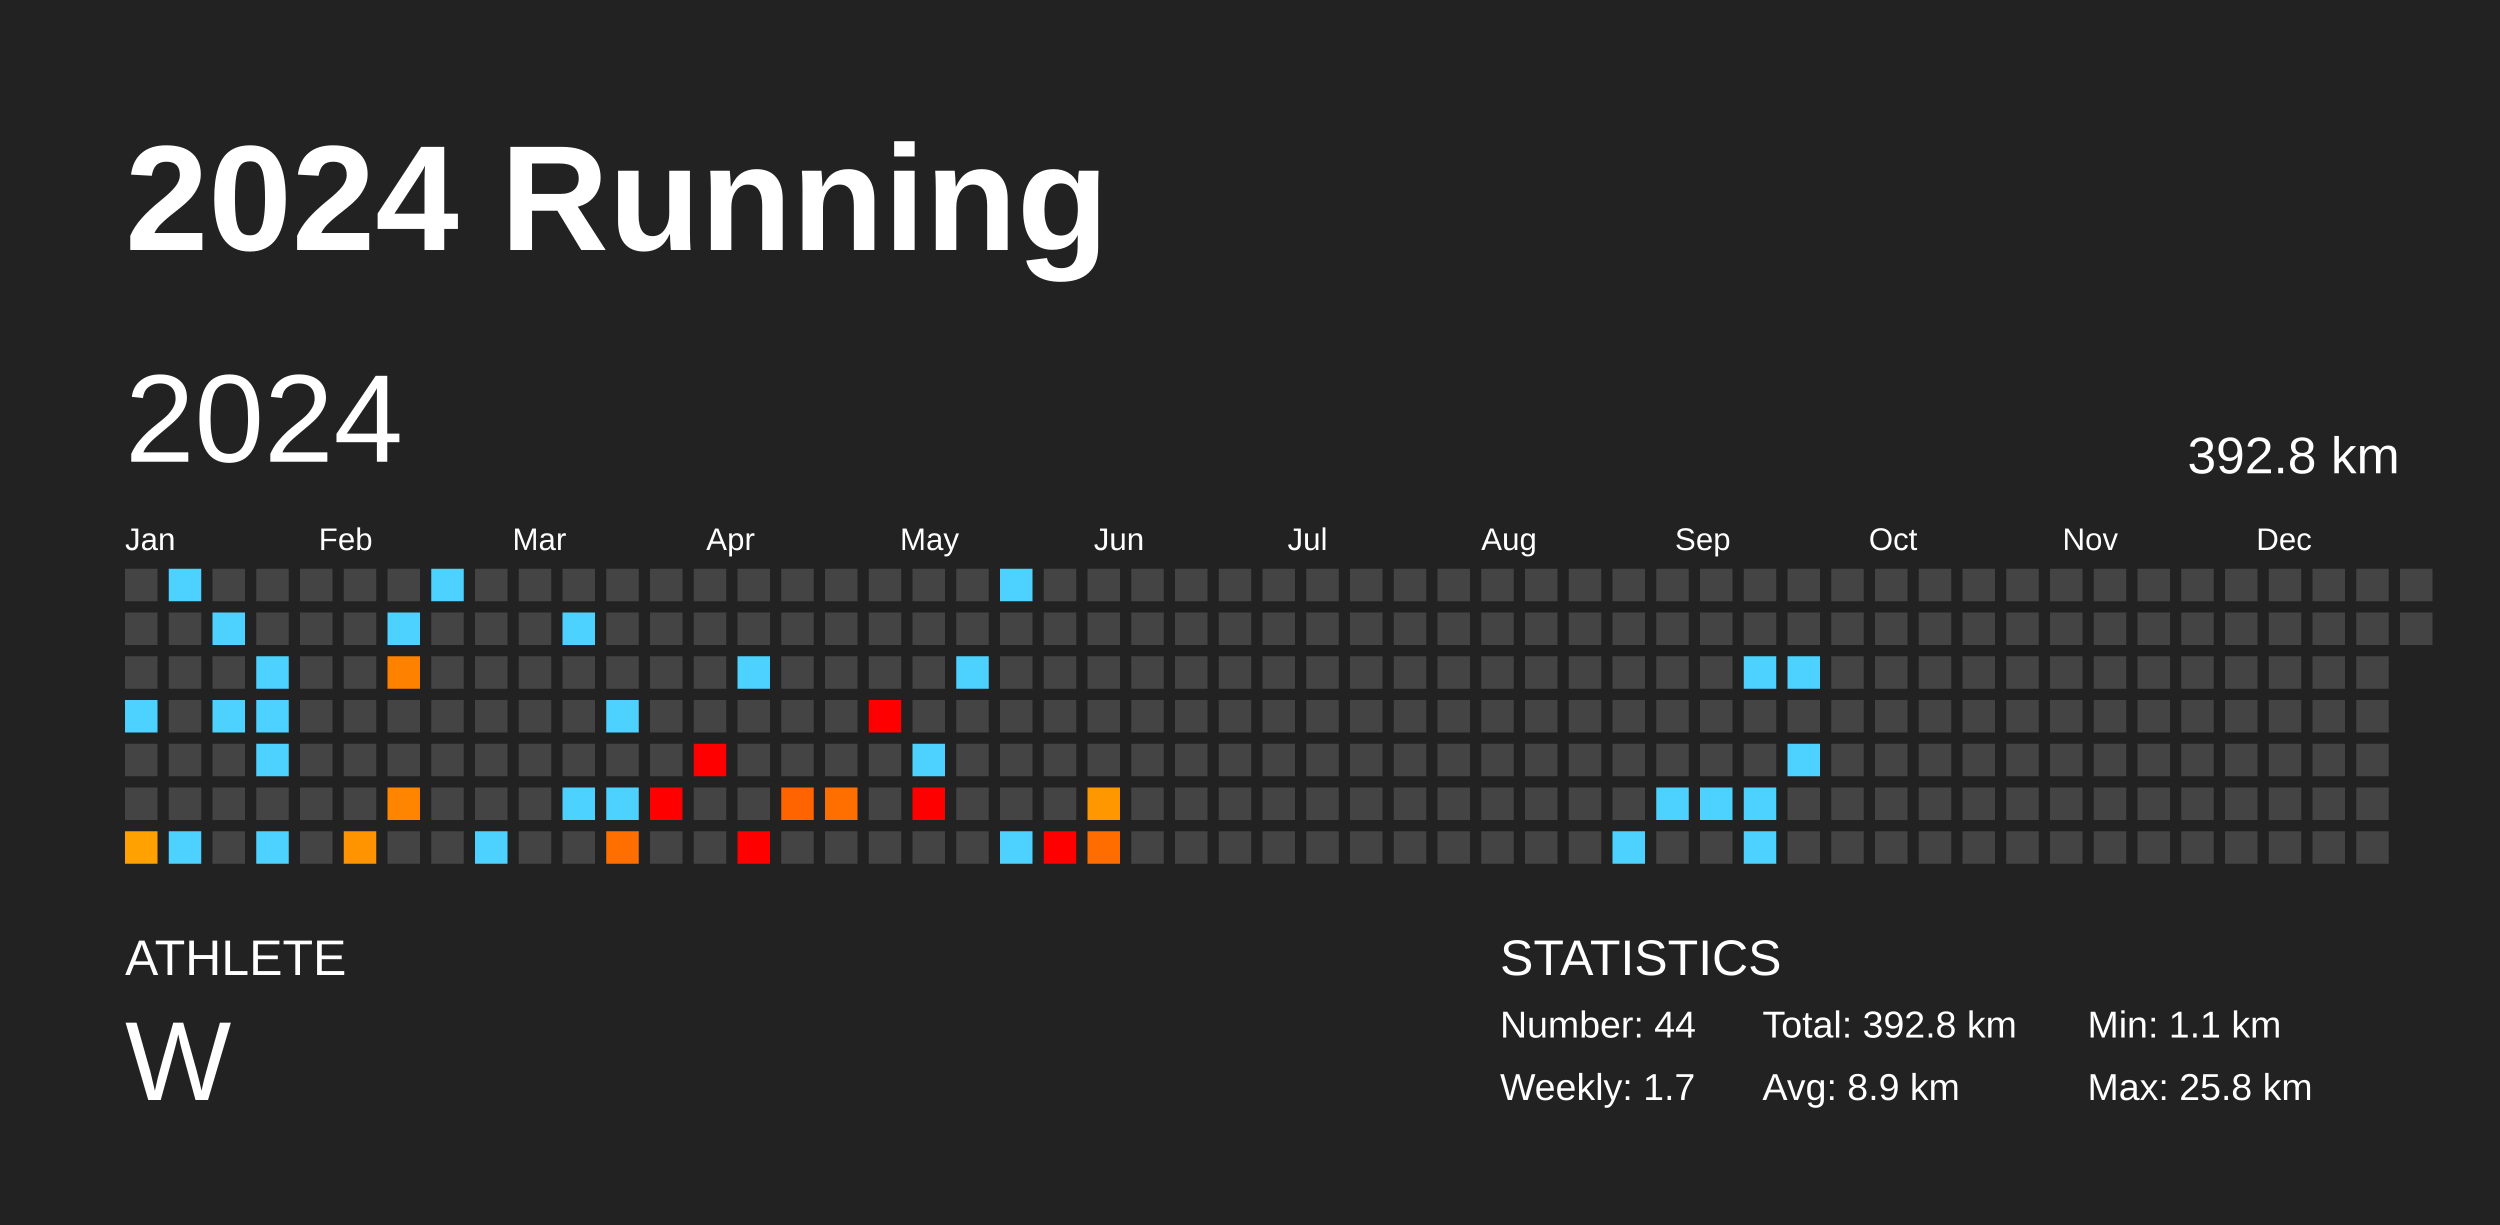
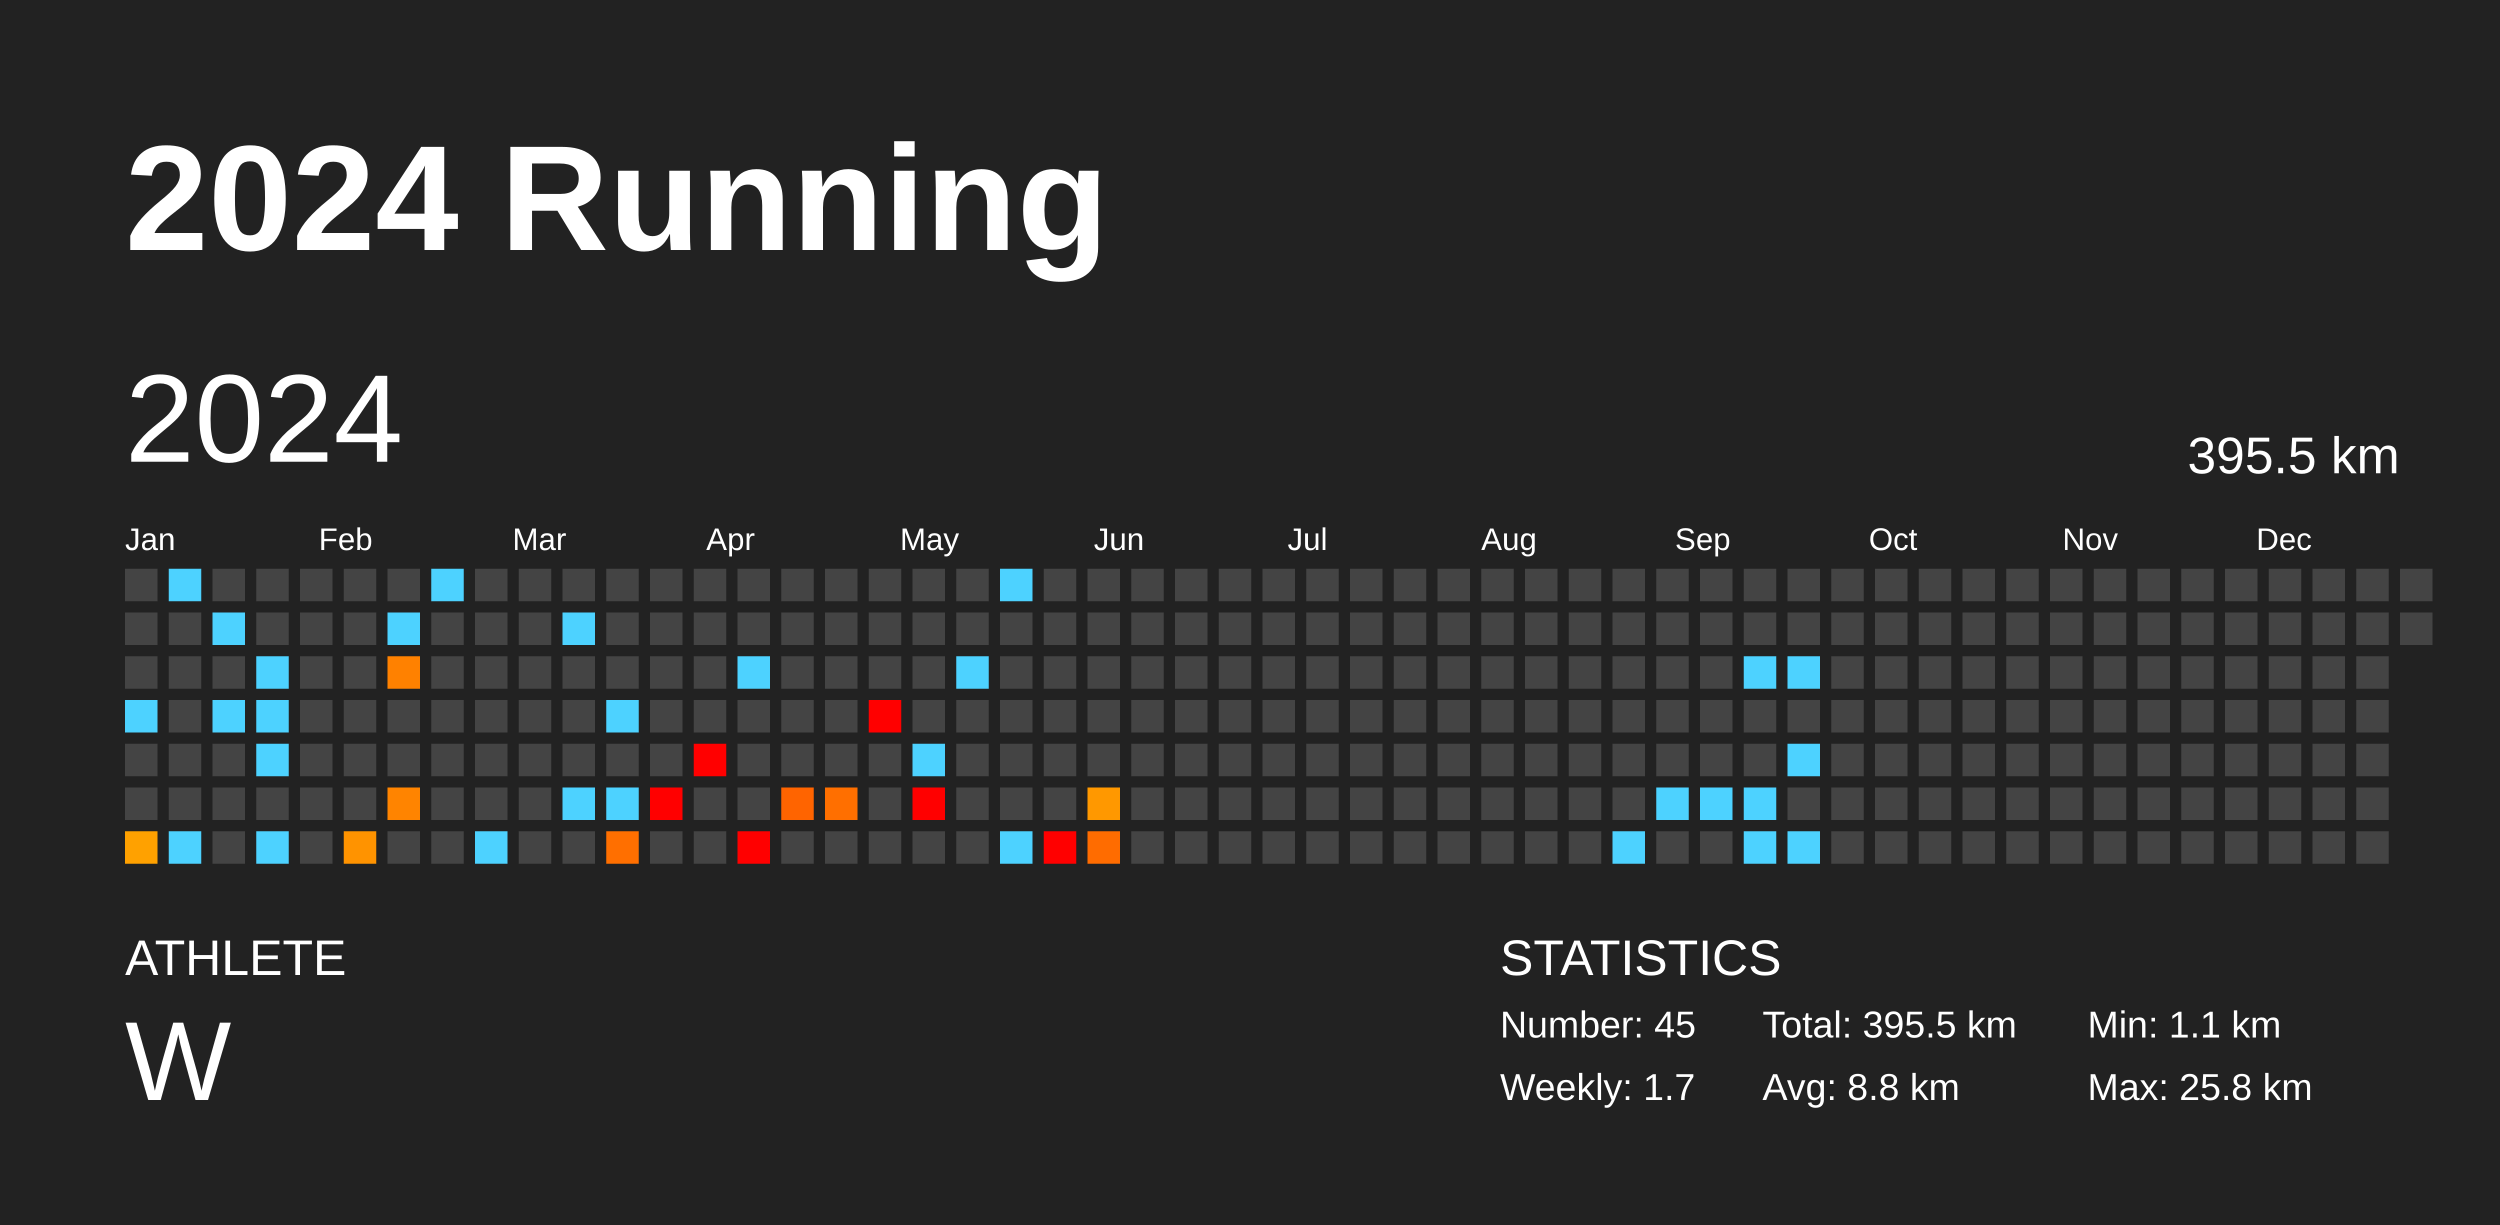
<svg xmlns="http://www.w3.org/2000/svg" baseProfile="full" height="98mm" version="1.1" viewBox="0,0,200,98" width="200mm">
  <defs />
  <rect fill="#222222" height="98" width="200" x="0" y="0" />
  <text fill="#FFFFFF" style="font-size:12px; font-family:Arial; font-weight:bold;" x="10" y="20">2024 Running</text>
  <text fill="#FFFFFF" style="font-size:4px; font-family:Arial" x="10" y="78">ATHLETE</text>
  <text fill="#FFFFFF" style="font-size:9px; font-family:Arial" x="10" y="88">W</text>
  <text fill="#FFFFFF" style="font-size:4px; font-family:Arial" x="120" y="78">STATISTICS</text>
-   <text fill="#FFFFFF" style="font-size:3px; font-family:Arial" x="120" y="83">Number: 44</text>
+   <text fill="#FFFFFF" style="font-size:3px; font-family:Arial" x="120" y="83">Number: 45</text>
  <text fill="#FFFFFF" style="font-size:3px; font-family:Arial" x="120" y="88">Weekly: 1.7</text>
-   <text fill="#FFFFFF" style="font-size:3px; font-family:Arial" x="141" y="83">Total: 392.8 km</text>
-   <text fill="#FFFFFF" style="font-size:3px; font-family:Arial" x="141" y="88">Avg: 8.9 km</text>
+   <text fill="#FFFFFF" style="font-size:3px; font-family:Arial" x="141" y="83">Total: 395.5 km</text>
+   <text fill="#FFFFFF" style="font-size:3px; font-family:Arial" x="141" y="88">Avg: 8.8 km</text>
  <text fill="#FFFFFF" style="font-size:3px; font-family:Arial" x="167" y="83">Min: 1.1 km</text>
  <text fill="#FFFFFF" style="font-size:3px; font-family:Arial" x="167" y="88">Max: 25.8 km</text>
  <text dominant-baseline="hanging" fill="#FFFFFF" style="font-size:10.0px; font-family:Arial;" x="10" y="30">2024</text>
-   <text dominant-baseline="hanging" fill="#FFFFFF" style="font-size:4.125px; font-family:Arial;" x="175" y="35">392.8 km</text>
+   <text dominant-baseline="hanging" fill="#FFFFFF" style="font-size:4.125px; font-family:Arial;" x="175" y="35">395.5 km</text>
  <text fill="#FFFFFF" style="font-size:2.5px; font-family:Arial" x="10.0" y="44">Jan</text>
  <text fill="#FFFFFF" style="font-size:2.5px; font-family:Arial" x="25.5" y="44">Feb</text>
  <text fill="#FFFFFF" style="font-size:2.5px; font-family:Arial" x="41.0" y="44">Mar</text>
  <text fill="#FFFFFF" style="font-size:2.5px; font-family:Arial" x="56.5" y="44">Apr</text>
  <text fill="#FFFFFF" style="font-size:2.5px; font-family:Arial" x="72.0" y="44">May</text>
  <text fill="#FFFFFF" style="font-size:2.5px; font-family:Arial" x="87.5" y="44">Jun</text>
  <text fill="#FFFFFF" style="font-size:2.5px; font-family:Arial" x="103.0" y="44">Jul</text>
  <text fill="#FFFFFF" style="font-size:2.5px; font-family:Arial" x="118.5" y="44">Aug</text>
  <text fill="#FFFFFF" style="font-size:2.5px; font-family:Arial" x="134.0" y="44">Sep</text>
  <text fill="#FFFFFF" style="font-size:2.5px; font-family:Arial" x="149.5" y="44">Oct</text>
  <text fill="#FFFFFF" style="font-size:2.5px; font-family:Arial" x="165.0" y="44">Nov</text>
  <text fill="#FFFFFF" style="font-size:2.5px; font-family:Arial" x="180.5" y="44">Dec</text>
  <rect fill="#444444" height="2.6" width="2.6" x="10.0" y="45.5" />
  <rect fill="#444444" height="2.6" width="2.6" x="10.0" y="49.0" />
  <rect fill="#444444" height="2.6" width="2.6" x="10.0" y="52.5" />
  <rect fill="#4dd2ff" height="2.6" width="2.6" x="10.0" y="56.0" />
  <rect fill="#444444" height="2.6" width="2.6" x="10.0" y="59.5" />
  <rect fill="#444444" height="2.6" width="2.6" x="10.0" y="63.0" />
  <rect fill="#ffa100" height="2.6" width="2.6" x="10.0" y="66.5" />
  <rect fill="#4dd2ff" height="2.6" width="2.6" x="13.5" y="45.5" />
  <rect fill="#444444" height="2.6" width="2.6" x="13.5" y="49.0" />
  <rect fill="#444444" height="2.6" width="2.6" x="13.5" y="52.5" />
  <rect fill="#444444" height="2.6" width="2.6" x="13.5" y="56.0" />
  <rect fill="#444444" height="2.6" width="2.6" x="13.5" y="59.5" />
  <rect fill="#444444" height="2.6" width="2.6" x="13.5" y="63.0" />
  <rect fill="#4dd2ff" height="2.6" width="2.6" x="13.5" y="66.5" />
  <rect fill="#444444" height="2.6" width="2.6" x="17.0" y="45.5" />
  <rect fill="#4dd2ff" height="2.6" width="2.6" x="17.0" y="49.0" />
  <rect fill="#444444" height="2.6" width="2.6" x="17.0" y="52.5" />
  <rect fill="#4dd2ff" height="2.6" width="2.6" x="17.0" y="56.0" />
  <rect fill="#444444" height="2.6" width="2.6" x="17.0" y="59.5" />
  <rect fill="#444444" height="2.6" width="2.6" x="17.0" y="63.0" />
  <rect fill="#444444" height="2.6" width="2.6" x="17.0" y="66.5" />
  <rect fill="#444444" height="2.6" width="2.6" x="20.5" y="45.5" />
  <rect fill="#444444" height="2.6" width="2.6" x="20.5" y="49.0" />
  <rect fill="#4dd2ff" height="2.6" width="2.6" x="20.5" y="52.5" />
  <rect fill="#4dd2ff" height="2.6" width="2.6" x="20.5" y="56.0" />
  <rect fill="#4dd2ff" height="2.6" width="2.6" x="20.5" y="59.5" />
  <rect fill="#444444" height="2.6" width="2.6" x="20.5" y="63.0" />
  <rect fill="#4dd2ff" height="2.6" width="2.6" x="20.5" y="66.5" />
  <rect fill="#444444" height="2.6" width="2.6" x="24.0" y="45.5" />
  <rect fill="#444444" height="2.6" width="2.6" x="24.0" y="49.0" />
  <rect fill="#444444" height="2.6" width="2.6" x="24.0" y="52.5" />
  <rect fill="#444444" height="2.6" width="2.6" x="24.0" y="56.0" />
  <rect fill="#444444" height="2.6" width="2.6" x="24.0" y="59.5" />
  <rect fill="#444444" height="2.6" width="2.6" x="24.0" y="63.0" />
  <rect fill="#444444" height="2.6" width="2.6" x="24.0" y="66.5" />
  <rect fill="#444444" height="2.6" width="2.6" x="27.5" y="45.5" />
  <rect fill="#444444" height="2.6" width="2.6" x="27.5" y="49.0" />
  <rect fill="#444444" height="2.6" width="2.6" x="27.5" y="52.5" />
  <rect fill="#444444" height="2.6" width="2.6" x="27.5" y="56.0" />
  <rect fill="#444444" height="2.6" width="2.6" x="27.5" y="59.5" />
  <rect fill="#444444" height="2.6" width="2.6" x="27.5" y="63.0" />
  <rect fill="#ff9300" height="2.6" width="2.6" x="27.5" y="66.5" />
  <rect fill="#444444" height="2.6" width="2.6" x="31.0" y="45.5" />
  <rect fill="#4dd2ff" height="2.6" width="2.6" x="31.0" y="49.0" />
  <rect fill="#ff8100" height="2.6" width="2.6" x="31.0" y="52.5" />
  <rect fill="#444444" height="2.6" width="2.6" x="31.0" y="56.0" />
  <rect fill="#444444" height="2.6" width="2.6" x="31.0" y="59.5" />
  <rect fill="#ff8400" height="2.6" width="2.6" x="31.0" y="63.0" />
  <rect fill="#444444" height="2.6" width="2.6" x="31.0" y="66.5" />
  <rect fill="#4dd2ff" height="2.6" width="2.6" x="34.5" y="45.5" />
  <rect fill="#444444" height="2.6" width="2.6" x="34.5" y="49.0" />
  <rect fill="#444444" height="2.6" width="2.6" x="34.5" y="52.5" />
  <rect fill="#444444" height="2.6" width="2.6" x="34.5" y="56.0" />
  <rect fill="#444444" height="2.6" width="2.6" x="34.5" y="59.5" />
  <rect fill="#444444" height="2.6" width="2.6" x="34.5" y="63.0" />
  <rect fill="#444444" height="2.6" width="2.6" x="34.5" y="66.5" />
  <rect fill="#444444" height="2.6" width="2.6" x="38.0" y="45.5" />
  <rect fill="#444444" height="2.6" width="2.6" x="38.0" y="49.0" />
  <rect fill="#444444" height="2.6" width="2.6" x="38.0" y="52.5" />
  <rect fill="#444444" height="2.6" width="2.6" x="38.0" y="56.0" />
  <rect fill="#444444" height="2.6" width="2.6" x="38.0" y="59.5" />
  <rect fill="#444444" height="2.6" width="2.6" x="38.0" y="63.0" />
  <rect fill="#4dd2ff" height="2.6" width="2.6" x="38.0" y="66.5" />
  <rect fill="#444444" height="2.6" width="2.6" x="41.5" y="45.5" />
  <rect fill="#444444" height="2.6" width="2.6" x="41.5" y="49.0" />
  <rect fill="#444444" height="2.6" width="2.6" x="41.5" y="52.5" />
  <rect fill="#444444" height="2.6" width="2.6" x="41.5" y="56.0" />
  <rect fill="#444444" height="2.6" width="2.6" x="41.5" y="59.5" />
  <rect fill="#444444" height="2.6" width="2.6" x="41.5" y="63.0" />
  <rect fill="#444444" height="2.6" width="2.6" x="41.5" y="66.5" />
  <rect fill="#444444" height="2.6" width="2.6" x="45.0" y="45.5" />
  <rect fill="#4dd2ff" height="2.6" width="2.6" x="45.0" y="49.0" />
  <rect fill="#444444" height="2.6" width="2.6" x="45.0" y="52.5" />
  <rect fill="#444444" height="2.6" width="2.6" x="45.0" y="56.0" />
  <rect fill="#444444" height="2.6" width="2.6" x="45.0" y="59.5" />
  <rect fill="#4dd2ff" height="2.6" width="2.6" x="45.0" y="63.0" />
  <rect fill="#444444" height="2.6" width="2.6" x="45.0" y="66.5" />
  <rect fill="#444444" height="2.6" width="2.6" x="48.5" y="45.5" />
  <rect fill="#444444" height="2.6" width="2.6" x="48.5" y="49.0" />
  <rect fill="#444444" height="2.6" width="2.6" x="48.5" y="52.5" />
  <rect fill="#4dd2ff" height="2.6" width="2.6" x="48.5" y="56.0" />
  <rect fill="#444444" height="2.6" width="2.6" x="48.5" y="59.5" />
  <rect fill="#4dd2ff" height="2.6" width="2.6" x="48.5" y="63.0" />
  <rect fill="#ff6f00" height="2.6" width="2.6" x="48.5" y="66.5" />
  <rect fill="#444444" height="2.6" width="2.6" x="52.0" y="45.5" />
  <rect fill="#444444" height="2.6" width="2.6" x="52.0" y="49.0" />
  <rect fill="#444444" height="2.6" width="2.6" x="52.0" y="52.5" />
  <rect fill="#444444" height="2.6" width="2.6" x="52.0" y="56.0" />
  <rect fill="#444444" height="2.6" width="2.6" x="52.0" y="59.5" />
  <rect fill="red" height="2.6" width="2.6" x="52.0" y="63.0" />
  <rect fill="#444444" height="2.6" width="2.6" x="52.0" y="66.5" />
  <rect fill="#444444" height="2.6" width="2.6" x="55.5" y="45.5" />
  <rect fill="#444444" height="2.6" width="2.6" x="55.5" y="49.0" />
  <rect fill="#444444" height="2.6" width="2.6" x="55.5" y="52.5" />
  <rect fill="#444444" height="2.6" width="2.6" x="55.5" y="56.0" />
  <rect fill="red" height="2.6" width="2.6" x="55.5" y="59.5" />
  <rect fill="#444444" height="2.6" width="2.6" x="55.5" y="63.0" />
  <rect fill="#444444" height="2.6" width="2.6" x="55.5" y="66.5" />
  <rect fill="#444444" height="2.6" width="2.6" x="59.0" y="45.5" />
  <rect fill="#444444" height="2.6" width="2.6" x="59.0" y="49.0" />
  <rect fill="#4dd2ff" height="2.6" width="2.6" x="59.0" y="52.5" />
  <rect fill="#444444" height="2.6" width="2.6" x="59.0" y="56.0" />
  <rect fill="#444444" height="2.6" width="2.6" x="59.0" y="59.5" />
  <rect fill="#444444" height="2.6" width="2.6" x="59.0" y="63.0" />
  <rect fill="red" height="2.6" width="2.6" x="59.0" y="66.5" />
  <rect fill="#444444" height="2.6" width="2.6" x="62.5" y="45.5" />
  <rect fill="#444444" height="2.6" width="2.6" x="62.5" y="49.0" />
  <rect fill="#444444" height="2.6" width="2.6" x="62.5" y="52.5" />
  <rect fill="#444444" height="2.6" width="2.6" x="62.5" y="56.0" />
  <rect fill="#444444" height="2.6" width="2.6" x="62.5" y="59.5" />
  <rect fill="#ff6400" height="2.6" width="2.6" x="62.5" y="63.0" />
  <rect fill="#444444" height="2.6" width="2.6" x="62.5" y="66.5" />
  <rect fill="#444444" height="2.6" width="2.6" x="66.0" y="45.5" />
  <rect fill="#444444" height="2.6" width="2.6" x="66.0" y="49.0" />
  <rect fill="#444444" height="2.6" width="2.6" x="66.0" y="52.5" />
  <rect fill="#444444" height="2.6" width="2.6" x="66.0" y="56.0" />
  <rect fill="#444444" height="2.6" width="2.6" x="66.0" y="59.5" />
  <rect fill="#ff6f00" height="2.6" width="2.6" x="66.0" y="63.0" />
  <rect fill="#444444" height="2.6" width="2.6" x="66.0" y="66.5" />
  <rect fill="#444444" height="2.6" width="2.6" x="69.5" y="45.5" />
  <rect fill="#444444" height="2.6" width="2.6" x="69.5" y="49.0" />
  <rect fill="#444444" height="2.6" width="2.6" x="69.5" y="52.5" />
  <rect fill="red" height="2.6" width="2.6" x="69.5" y="56.0" />
  <rect fill="#444444" height="2.6" width="2.6" x="69.5" y="59.5" />
  <rect fill="#444444" height="2.6" width="2.6" x="69.5" y="63.0" />
  <rect fill="#444444" height="2.6" width="2.6" x="69.5" y="66.5" />
  <rect fill="#444444" height="2.6" width="2.6" x="73.0" y="45.5" />
  <rect fill="#444444" height="2.6" width="2.6" x="73.0" y="49.0" />
  <rect fill="#444444" height="2.6" width="2.6" x="73.0" y="52.5" />
  <rect fill="#444444" height="2.6" width="2.6" x="73.0" y="56.0" />
  <rect fill="#4dd2ff" height="2.6" width="2.6" x="73.0" y="59.5" />
  <rect fill="red" height="2.6" width="2.6" x="73.0" y="63.0" />
  <rect fill="#444444" height="2.6" width="2.6" x="73.0" y="66.5" />
  <rect fill="#444444" height="2.6" width="2.6" x="76.5" y="45.5" />
  <rect fill="#444444" height="2.6" width="2.6" x="76.5" y="49.0" />
  <rect fill="#4dd2ff" height="2.6" width="2.6" x="76.5" y="52.5" />
  <rect fill="#444444" height="2.6" width="2.6" x="76.5" y="56.0" />
  <rect fill="#444444" height="2.6" width="2.6" x="76.5" y="59.5" />
  <rect fill="#444444" height="2.6" width="2.6" x="76.5" y="63.0" />
  <rect fill="#444444" height="2.6" width="2.6" x="76.5" y="66.5" />
  <rect fill="#4dd2ff" height="2.6" width="2.6" x="80.0" y="45.5" />
  <rect fill="#444444" height="2.6" width="2.6" x="80.0" y="49.0" />
  <rect fill="#444444" height="2.6" width="2.6" x="80.0" y="52.5" />
  <rect fill="#444444" height="2.6" width="2.6" x="80.0" y="56.0" />
  <rect fill="#444444" height="2.6" width="2.6" x="80.0" y="59.5" />
  <rect fill="#444444" height="2.6" width="2.6" x="80.0" y="63.0" />
  <rect fill="#4dd2ff" height="2.6" width="2.6" x="80.0" y="66.5" />
  <rect fill="#444444" height="2.6" width="2.6" x="83.5" y="45.5" />
  <rect fill="#444444" height="2.6" width="2.6" x="83.5" y="49.0" />
  <rect fill="#444444" height="2.6" width="2.6" x="83.5" y="52.5" />
  <rect fill="#444444" height="2.6" width="2.6" x="83.5" y="56.0" />
  <rect fill="#444444" height="2.6" width="2.6" x="83.5" y="59.5" />
  <rect fill="#444444" height="2.6" width="2.6" x="83.5" y="63.0" />
  <rect fill="red" height="2.6" width="2.6" x="83.5" y="66.5" />
  <rect fill="#444444" height="2.6" width="2.6" x="87.0" y="45.5" />
  <rect fill="#444444" height="2.6" width="2.6" x="87.0" y="49.0" />
  <rect fill="#444444" height="2.6" width="2.6" x="87.0" y="52.5" />
  <rect fill="#444444" height="2.6" width="2.6" x="87.0" y="56.0" />
  <rect fill="#444444" height="2.6" width="2.6" x="87.0" y="59.5" />
  <rect fill="#ff9800" height="2.6" width="2.6" x="87.0" y="63.0" />
  <rect fill="#ff6c00" height="2.6" width="2.6" x="87.0" y="66.5" />
  <rect fill="#444444" height="2.6" width="2.6" x="90.5" y="45.5" />
  <rect fill="#444444" height="2.6" width="2.6" x="90.5" y="49.0" />
  <rect fill="#444444" height="2.6" width="2.6" x="90.5" y="52.5" />
  <rect fill="#444444" height="2.6" width="2.6" x="90.5" y="56.0" />
  <rect fill="#444444" height="2.6" width="2.6" x="90.5" y="59.5" />
  <rect fill="#444444" height="2.6" width="2.6" x="90.5" y="63.0" />
  <rect fill="#444444" height="2.6" width="2.6" x="90.5" y="66.5" />
  <rect fill="#444444" height="2.6" width="2.6" x="94.0" y="45.5" />
  <rect fill="#444444" height="2.6" width="2.6" x="94.0" y="49.0" />
  <rect fill="#444444" height="2.6" width="2.6" x="94.0" y="52.5" />
  <rect fill="#444444" height="2.6" width="2.6" x="94.0" y="56.0" />
  <rect fill="#444444" height="2.6" width="2.6" x="94.0" y="59.5" />
  <rect fill="#444444" height="2.6" width="2.6" x="94.0" y="63.0" />
  <rect fill="#444444" height="2.6" width="2.6" x="94.0" y="66.5" />
  <rect fill="#444444" height="2.6" width="2.6" x="97.5" y="45.5" />
  <rect fill="#444444" height="2.6" width="2.6" x="97.5" y="49.0" />
  <rect fill="#444444" height="2.6" width="2.6" x="97.5" y="52.5" />
  <rect fill="#444444" height="2.6" width="2.6" x="97.5" y="56.0" />
  <rect fill="#444444" height="2.6" width="2.6" x="97.5" y="59.5" />
  <rect fill="#444444" height="2.6" width="2.6" x="97.5" y="63.0" />
  <rect fill="#444444" height="2.6" width="2.6" x="97.5" y="66.5" />
  <rect fill="#444444" height="2.6" width="2.6" x="101.0" y="45.5" />
  <rect fill="#444444" height="2.6" width="2.6" x="101.0" y="49.0" />
  <rect fill="#444444" height="2.6" width="2.6" x="101.0" y="52.5" />
  <rect fill="#444444" height="2.6" width="2.6" x="101.0" y="56.0" />
  <rect fill="#444444" height="2.6" width="2.6" x="101.0" y="59.5" />
  <rect fill="#444444" height="2.6" width="2.6" x="101.0" y="63.0" />
  <rect fill="#444444" height="2.6" width="2.6" x="101.0" y="66.5" />
  <rect fill="#444444" height="2.6" width="2.6" x="104.5" y="45.5" />
  <rect fill="#444444" height="2.6" width="2.6" x="104.5" y="49.0" />
  <rect fill="#444444" height="2.6" width="2.6" x="104.5" y="52.5" />
  <rect fill="#444444" height="2.6" width="2.6" x="104.5" y="56.0" />
  <rect fill="#444444" height="2.6" width="2.6" x="104.5" y="59.5" />
  <rect fill="#444444" height="2.6" width="2.6" x="104.5" y="63.0" />
  <rect fill="#444444" height="2.6" width="2.6" x="104.5" y="66.5" />
  <rect fill="#444444" height="2.6" width="2.6" x="108.0" y="45.5" />
  <rect fill="#444444" height="2.6" width="2.6" x="108.0" y="49.0" />
  <rect fill="#444444" height="2.6" width="2.6" x="108.0" y="52.5" />
  <rect fill="#444444" height="2.6" width="2.6" x="108.0" y="56.0" />
  <rect fill="#444444" height="2.6" width="2.6" x="108.0" y="59.5" />
  <rect fill="#444444" height="2.6" width="2.6" x="108.0" y="63.0" />
  <rect fill="#444444" height="2.6" width="2.6" x="108.0" y="66.5" />
  <rect fill="#444444" height="2.6" width="2.6" x="111.5" y="45.5" />
  <rect fill="#444444" height="2.6" width="2.6" x="111.5" y="49.0" />
  <rect fill="#444444" height="2.6" width="2.6" x="111.5" y="52.5" />
  <rect fill="#444444" height="2.6" width="2.6" x="111.5" y="56.0" />
  <rect fill="#444444" height="2.6" width="2.6" x="111.5" y="59.5" />
  <rect fill="#444444" height="2.6" width="2.6" x="111.5" y="63.0" />
  <rect fill="#444444" height="2.6" width="2.6" x="111.5" y="66.5" />
  <rect fill="#444444" height="2.6" width="2.6" x="115.0" y="45.5" />
  <rect fill="#444444" height="2.6" width="2.6" x="115.0" y="49.0" />
  <rect fill="#444444" height="2.6" width="2.6" x="115.0" y="52.5" />
  <rect fill="#444444" height="2.6" width="2.6" x="115.0" y="56.0" />
  <rect fill="#444444" height="2.6" width="2.6" x="115.0" y="59.5" />
  <rect fill="#444444" height="2.6" width="2.6" x="115.0" y="63.0" />
  <rect fill="#444444" height="2.6" width="2.6" x="115.0" y="66.5" />
  <rect fill="#444444" height="2.6" width="2.6" x="118.5" y="45.5" />
  <rect fill="#444444" height="2.6" width="2.6" x="118.5" y="49.0" />
  <rect fill="#444444" height="2.6" width="2.6" x="118.5" y="52.5" />
  <rect fill="#444444" height="2.6" width="2.6" x="118.5" y="56.0" />
  <rect fill="#444444" height="2.6" width="2.6" x="118.5" y="59.5" />
  <rect fill="#444444" height="2.6" width="2.6" x="118.5" y="63.0" />
  <rect fill="#444444" height="2.6" width="2.6" x="118.5" y="66.5" />
  <rect fill="#444444" height="2.6" width="2.6" x="122.0" y="45.5" />
  <rect fill="#444444" height="2.6" width="2.6" x="122.0" y="49.0" />
  <rect fill="#444444" height="2.6" width="2.6" x="122.0" y="52.5" />
  <rect fill="#444444" height="2.6" width="2.6" x="122.0" y="56.0" />
  <rect fill="#444444" height="2.6" width="2.6" x="122.0" y="59.5" />
  <rect fill="#444444" height="2.6" width="2.6" x="122.0" y="63.0" />
  <rect fill="#444444" height="2.6" width="2.6" x="122.0" y="66.5" />
  <rect fill="#444444" height="2.6" width="2.6" x="125.5" y="45.5" />
  <rect fill="#444444" height="2.6" width="2.6" x="125.5" y="49.0" />
  <rect fill="#444444" height="2.6" width="2.6" x="125.5" y="52.5" />
  <rect fill="#444444" height="2.6" width="2.6" x="125.5" y="56.0" />
  <rect fill="#444444" height="2.6" width="2.6" x="125.5" y="59.5" />
  <rect fill="#444444" height="2.6" width="2.6" x="125.5" y="63.0" />
  <rect fill="#444444" height="2.6" width="2.6" x="125.5" y="66.5" />
  <rect fill="#444444" height="2.6" width="2.6" x="129.0" y="45.5" />
  <rect fill="#444444" height="2.6" width="2.6" x="129.0" y="49.0" />
  <rect fill="#444444" height="2.6" width="2.6" x="129.0" y="52.5" />
  <rect fill="#444444" height="2.6" width="2.6" x="129.0" y="56.0" />
  <rect fill="#444444" height="2.6" width="2.6" x="129.0" y="59.5" />
  <rect fill="#444444" height="2.6" width="2.6" x="129.0" y="63.0" />
  <rect fill="#4dd2ff" height="2.6" width="2.6" x="129.0" y="66.5" />
  <rect fill="#444444" height="2.6" width="2.6" x="132.5" y="45.5" />
  <rect fill="#444444" height="2.6" width="2.6" x="132.5" y="49.0" />
  <rect fill="#444444" height="2.6" width="2.6" x="132.5" y="52.5" />
  <rect fill="#444444" height="2.6" width="2.6" x="132.5" y="56.0" />
  <rect fill="#444444" height="2.6" width="2.6" x="132.5" y="59.5" />
  <rect fill="#4dd2ff" height="2.6" width="2.6" x="132.5" y="63.0" />
  <rect fill="#444444" height="2.6" width="2.6" x="132.5" y="66.5" />
  <rect fill="#444444" height="2.6" width="2.6" x="136.0" y="45.5" />
  <rect fill="#444444" height="2.6" width="2.6" x="136.0" y="49.0" />
  <rect fill="#444444" height="2.6" width="2.6" x="136.0" y="52.5" />
  <rect fill="#444444" height="2.6" width="2.6" x="136.0" y="56.0" />
  <rect fill="#444444" height="2.6" width="2.6" x="136.0" y="59.5" />
  <rect fill="#4dd2ff" height="2.6" width="2.6" x="136.0" y="63.0" />
  <rect fill="#444444" height="2.6" width="2.6" x="136.0" y="66.5" />
  <rect fill="#444444" height="2.6" width="2.6" x="139.5" y="45.5" />
  <rect fill="#444444" height="2.6" width="2.6" x="139.5" y="49.0" />
  <rect fill="#4dd2ff" height="2.6" width="2.6" x="139.5" y="52.5" />
  <rect fill="#444444" height="2.6" width="2.6" x="139.5" y="56.0" />
  <rect fill="#444444" height="2.6" width="2.6" x="139.5" y="59.5" />
  <rect fill="#4dd2ff" height="2.6" width="2.6" x="139.5" y="63.0" />
  <rect fill="#4dd2ff" height="2.6" width="2.6" x="139.5" y="66.5" />
  <rect fill="#444444" height="2.6" width="2.6" x="143.0" y="45.5" />
  <rect fill="#444444" height="2.6" width="2.6" x="143.0" y="49.0" />
  <rect fill="#4dd2ff" height="2.6" width="2.6" x="143.0" y="52.5" />
  <rect fill="#444444" height="2.6" width="2.6" x="143.0" y="56.0" />
  <rect fill="#4dd2ff" height="2.6" width="2.6" x="143.0" y="59.5" />
  <rect fill="#444444" height="2.6" width="2.6" x="143.0" y="63.0" />
-   <rect fill="#444444" height="2.6" width="2.6" x="143.0" y="66.5" />
+   <rect fill="#4dd2ff" height="2.6" width="2.6" x="143.0" y="66.5" />
  <rect fill="#444444" height="2.6" width="2.6" x="146.5" y="45.5" />
  <rect fill="#444444" height="2.6" width="2.6" x="146.5" y="49.0" />
  <rect fill="#444444" height="2.6" width="2.6" x="146.5" y="52.5" />
  <rect fill="#444444" height="2.6" width="2.6" x="146.5" y="56.0" />
  <rect fill="#444444" height="2.6" width="2.6" x="146.5" y="59.5" />
  <rect fill="#444444" height="2.6" width="2.6" x="146.5" y="63.0" />
  <rect fill="#444444" height="2.6" width="2.6" x="146.5" y="66.5" />
  <rect fill="#444444" height="2.6" width="2.6" x="150.0" y="45.5" />
  <rect fill="#444444" height="2.6" width="2.6" x="150.0" y="49.0" />
  <rect fill="#444444" height="2.6" width="2.6" x="150.0" y="52.5" />
  <rect fill="#444444" height="2.6" width="2.6" x="150.0" y="56.0" />
  <rect fill="#444444" height="2.6" width="2.6" x="150.0" y="59.5" />
  <rect fill="#444444" height="2.6" width="2.6" x="150.0" y="63.0" />
  <rect fill="#444444" height="2.6" width="2.6" x="150.0" y="66.5" />
  <rect fill="#444444" height="2.6" width="2.6" x="153.5" y="45.5" />
  <rect fill="#444444" height="2.6" width="2.6" x="153.5" y="49.0" />
  <rect fill="#444444" height="2.6" width="2.6" x="153.5" y="52.5" />
  <rect fill="#444444" height="2.6" width="2.6" x="153.5" y="56.0" />
  <rect fill="#444444" height="2.6" width="2.6" x="153.5" y="59.5" />
  <rect fill="#444444" height="2.6" width="2.6" x="153.5" y="63.0" />
  <rect fill="#444444" height="2.6" width="2.6" x="153.5" y="66.5" />
  <rect fill="#444444" height="2.6" width="2.6" x="157.0" y="45.5" />
  <rect fill="#444444" height="2.6" width="2.6" x="157.0" y="49.0" />
  <rect fill="#444444" height="2.6" width="2.6" x="157.0" y="52.5" />
  <rect fill="#444444" height="2.6" width="2.6" x="157.0" y="56.0" />
  <rect fill="#444444" height="2.6" width="2.6" x="157.0" y="59.5" />
  <rect fill="#444444" height="2.6" width="2.6" x="157.0" y="63.0" />
  <rect fill="#444444" height="2.6" width="2.6" x="157.0" y="66.5" />
  <rect fill="#444444" height="2.6" width="2.6" x="160.5" y="45.5" />
  <rect fill="#444444" height="2.6" width="2.6" x="160.5" y="49.0" />
  <rect fill="#444444" height="2.6" width="2.6" x="160.5" y="52.5" />
  <rect fill="#444444" height="2.6" width="2.6" x="160.5" y="56.0" />
  <rect fill="#444444" height="2.6" width="2.6" x="160.5" y="59.5" />
  <rect fill="#444444" height="2.6" width="2.6" x="160.5" y="63.0" />
  <rect fill="#444444" height="2.6" width="2.6" x="160.5" y="66.5" />
  <rect fill="#444444" height="2.6" width="2.6" x="164.0" y="45.5" />
  <rect fill="#444444" height="2.6" width="2.6" x="164.0" y="49.0" />
  <rect fill="#444444" height="2.6" width="2.6" x="164.0" y="52.5" />
  <rect fill="#444444" height="2.6" width="2.6" x="164.0" y="56.0" />
  <rect fill="#444444" height="2.6" width="2.6" x="164.0" y="59.5" />
  <rect fill="#444444" height="2.6" width="2.6" x="164.0" y="63.0" />
  <rect fill="#444444" height="2.6" width="2.6" x="164.0" y="66.5" />
  <rect fill="#444444" height="2.6" width="2.6" x="167.5" y="45.5" />
  <rect fill="#444444" height="2.6" width="2.6" x="167.5" y="49.0" />
  <rect fill="#444444" height="2.6" width="2.6" x="167.5" y="52.5" />
  <rect fill="#444444" height="2.6" width="2.6" x="167.5" y="56.0" />
  <rect fill="#444444" height="2.6" width="2.6" x="167.5" y="59.5" />
  <rect fill="#444444" height="2.6" width="2.6" x="167.5" y="63.0" />
  <rect fill="#444444" height="2.6" width="2.6" x="167.5" y="66.5" />
  <rect fill="#444444" height="2.6" width="2.6" x="171.0" y="45.5" />
  <rect fill="#444444" height="2.6" width="2.6" x="171.0" y="49.0" />
  <rect fill="#444444" height="2.6" width="2.6" x="171.0" y="52.5" />
  <rect fill="#444444" height="2.6" width="2.6" x="171.0" y="56.0" />
  <rect fill="#444444" height="2.6" width="2.6" x="171.0" y="59.5" />
  <rect fill="#444444" height="2.6" width="2.6" x="171.0" y="63.0" />
  <rect fill="#444444" height="2.6" width="2.6" x="171.0" y="66.5" />
  <rect fill="#444444" height="2.6" width="2.6" x="174.5" y="45.5" />
  <rect fill="#444444" height="2.6" width="2.6" x="174.5" y="49.0" />
  <rect fill="#444444" height="2.6" width="2.6" x="174.5" y="52.5" />
  <rect fill="#444444" height="2.6" width="2.6" x="174.5" y="56.0" />
  <rect fill="#444444" height="2.6" width="2.6" x="174.5" y="59.5" />
  <rect fill="#444444" height="2.6" width="2.6" x="174.5" y="63.0" />
  <rect fill="#444444" height="2.6" width="2.6" x="174.5" y="66.5" />
  <rect fill="#444444" height="2.6" width="2.6" x="178.0" y="45.5" />
  <rect fill="#444444" height="2.6" width="2.6" x="178.0" y="49.0" />
  <rect fill="#444444" height="2.6" width="2.6" x="178.0" y="52.5" />
  <rect fill="#444444" height="2.6" width="2.6" x="178.0" y="56.0" />
  <rect fill="#444444" height="2.6" width="2.6" x="178.0" y="59.5" />
  <rect fill="#444444" height="2.6" width="2.6" x="178.0" y="63.0" />
  <rect fill="#444444" height="2.6" width="2.6" x="178.0" y="66.5" />
  <rect fill="#444444" height="2.6" width="2.6" x="181.5" y="45.5" />
  <rect fill="#444444" height="2.6" width="2.6" x="181.5" y="49.0" />
  <rect fill="#444444" height="2.6" width="2.6" x="181.5" y="52.5" />
  <rect fill="#444444" height="2.6" width="2.6" x="181.5" y="56.0" />
  <rect fill="#444444" height="2.6" width="2.6" x="181.5" y="59.5" />
  <rect fill="#444444" height="2.6" width="2.6" x="181.5" y="63.0" />
  <rect fill="#444444" height="2.6" width="2.6" x="181.5" y="66.5" />
  <rect fill="#444444" height="2.6" width="2.6" x="185.0" y="45.5" />
  <rect fill="#444444" height="2.6" width="2.6" x="185.0" y="49.0" />
  <rect fill="#444444" height="2.6" width="2.6" x="185.0" y="52.5" />
  <rect fill="#444444" height="2.6" width="2.6" x="185.0" y="56.0" />
  <rect fill="#444444" height="2.6" width="2.6" x="185.0" y="59.5" />
  <rect fill="#444444" height="2.6" width="2.6" x="185.0" y="63.0" />
  <rect fill="#444444" height="2.6" width="2.6" x="185.0" y="66.5" />
  <rect fill="#444444" height="2.6" width="2.6" x="188.5" y="45.5" />
  <rect fill="#444444" height="2.6" width="2.6" x="188.5" y="49.0" />
  <rect fill="#444444" height="2.6" width="2.6" x="188.5" y="52.5" />
  <rect fill="#444444" height="2.6" width="2.6" x="188.5" y="56.0" />
  <rect fill="#444444" height="2.6" width="2.6" x="188.5" y="59.5" />
  <rect fill="#444444" height="2.6" width="2.6" x="188.5" y="63.0" />
  <rect fill="#444444" height="2.6" width="2.6" x="188.5" y="66.5" />
  <rect fill="#444444" height="2.6" width="2.6" x="192.0" y="45.5" />
  <rect fill="#444444" height="2.6" width="2.6" x="192.0" y="49.0" />
</svg>
